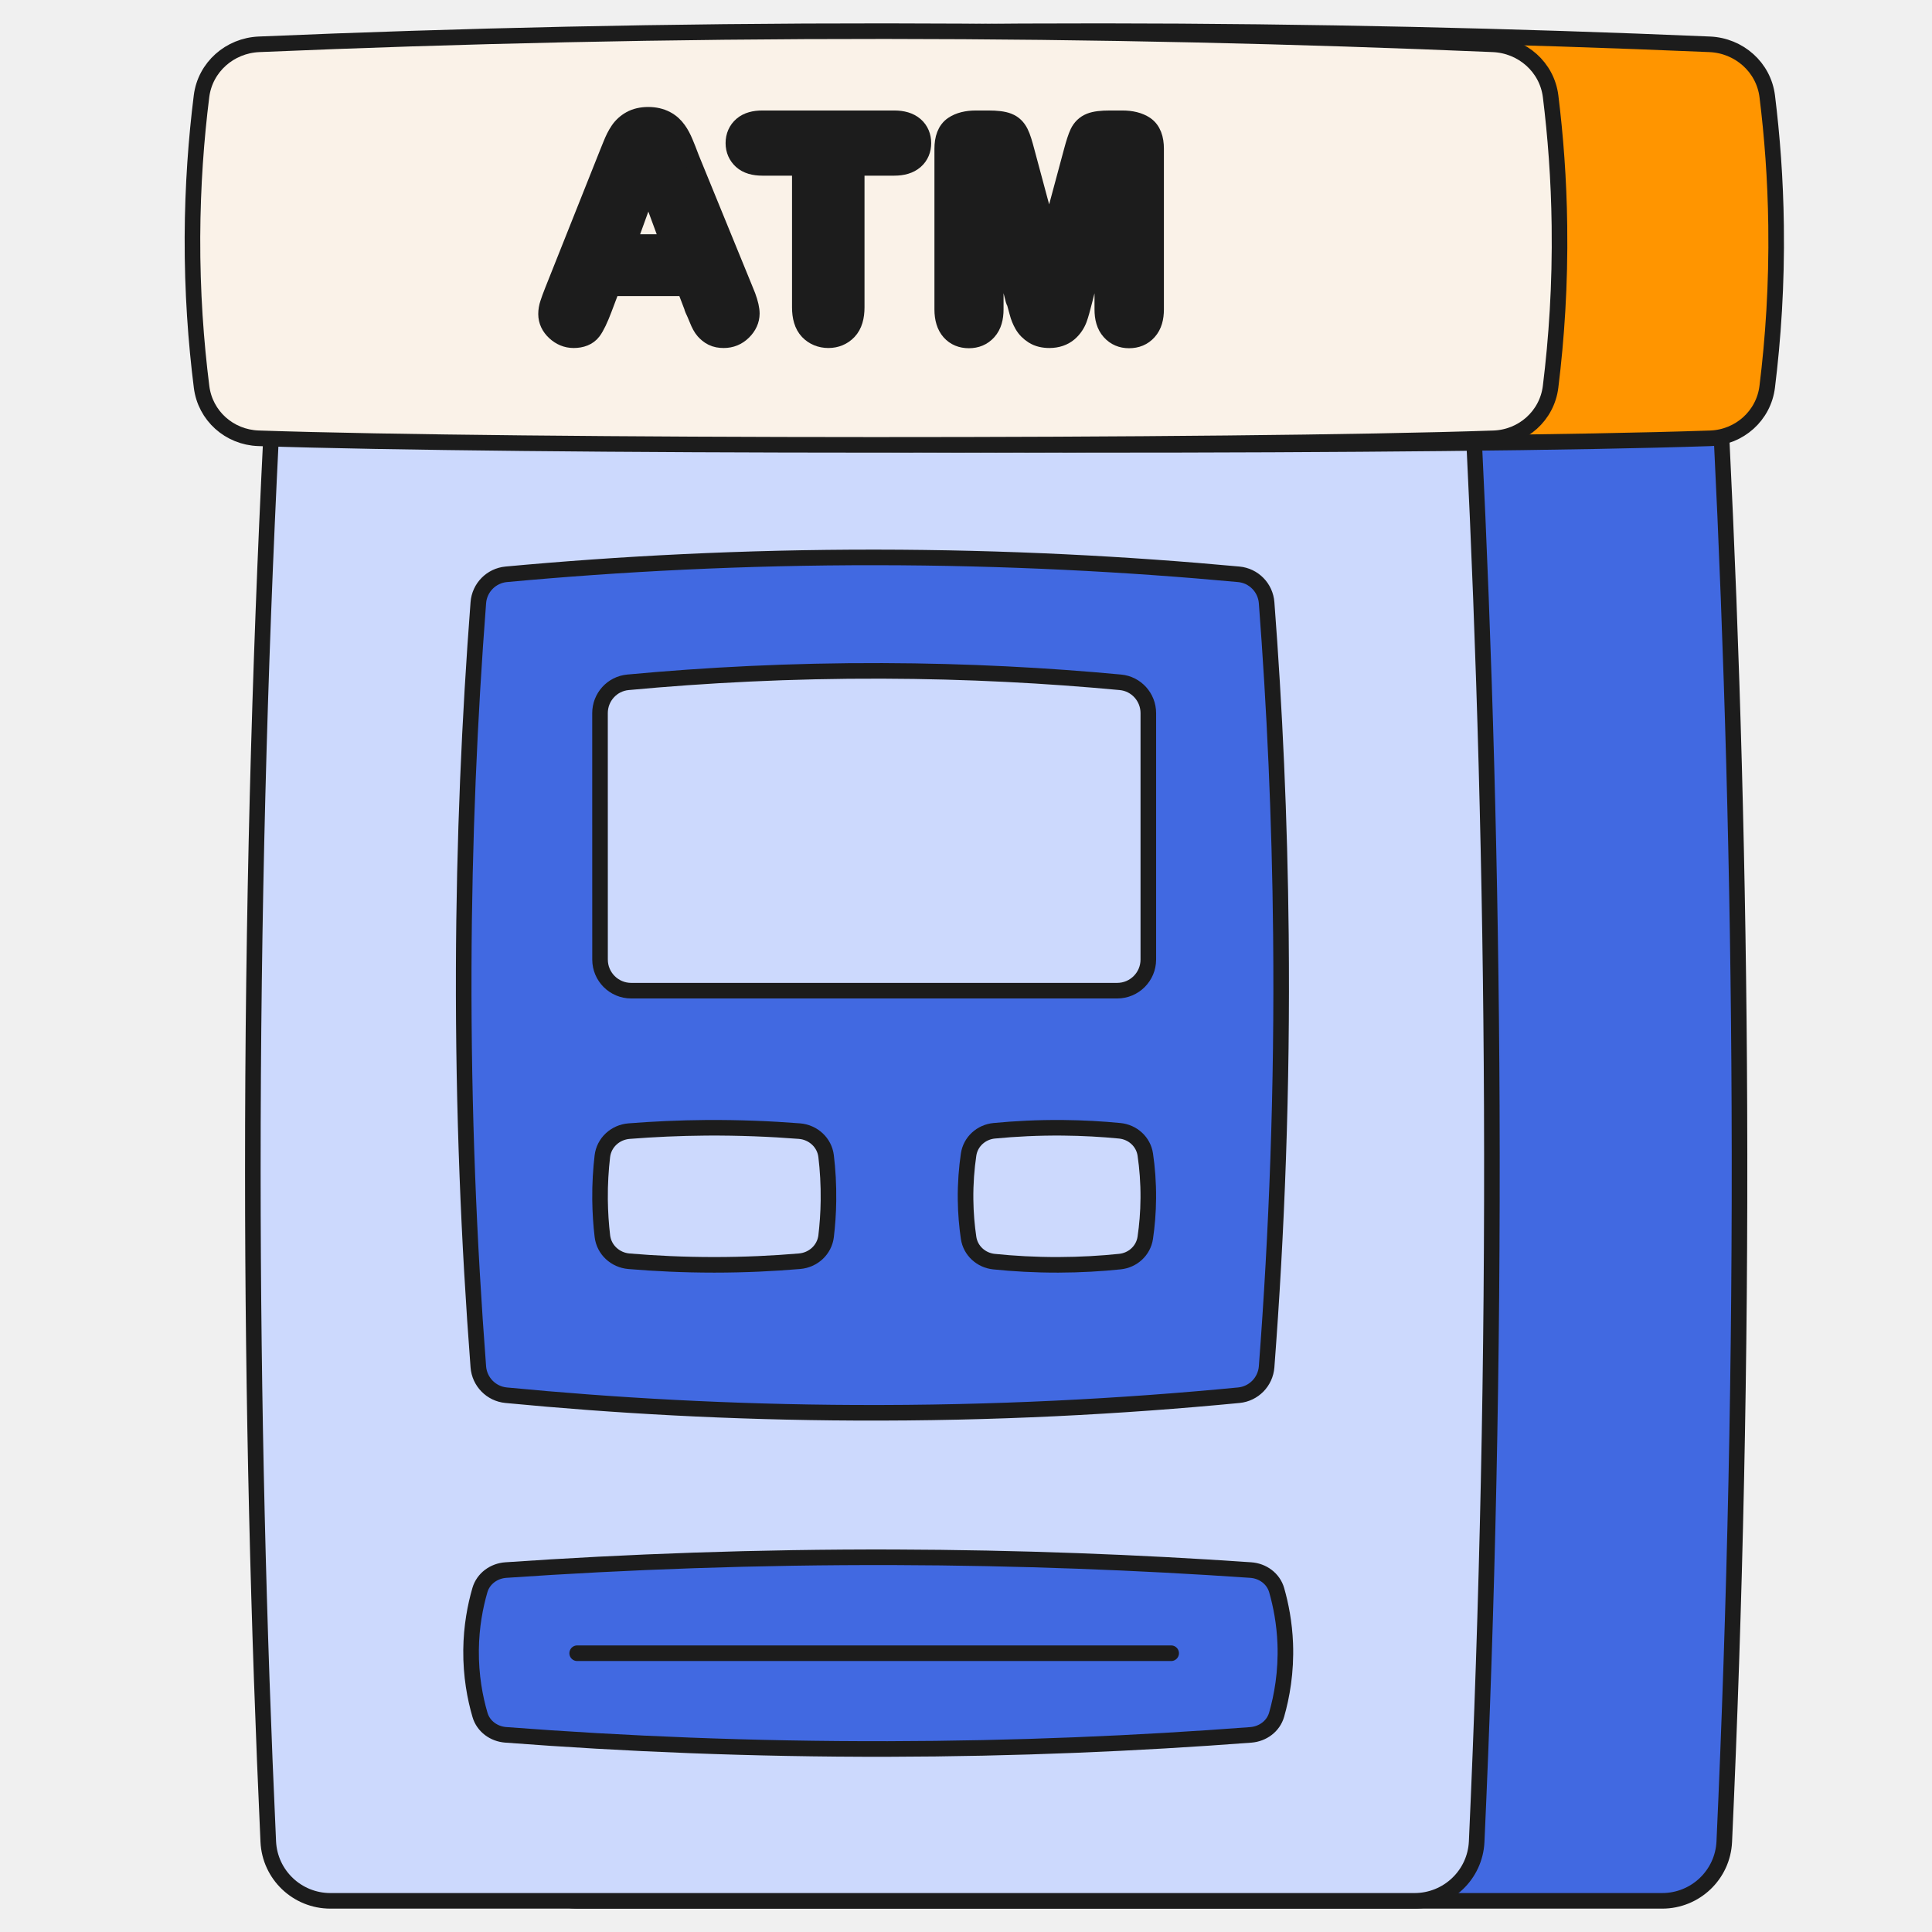
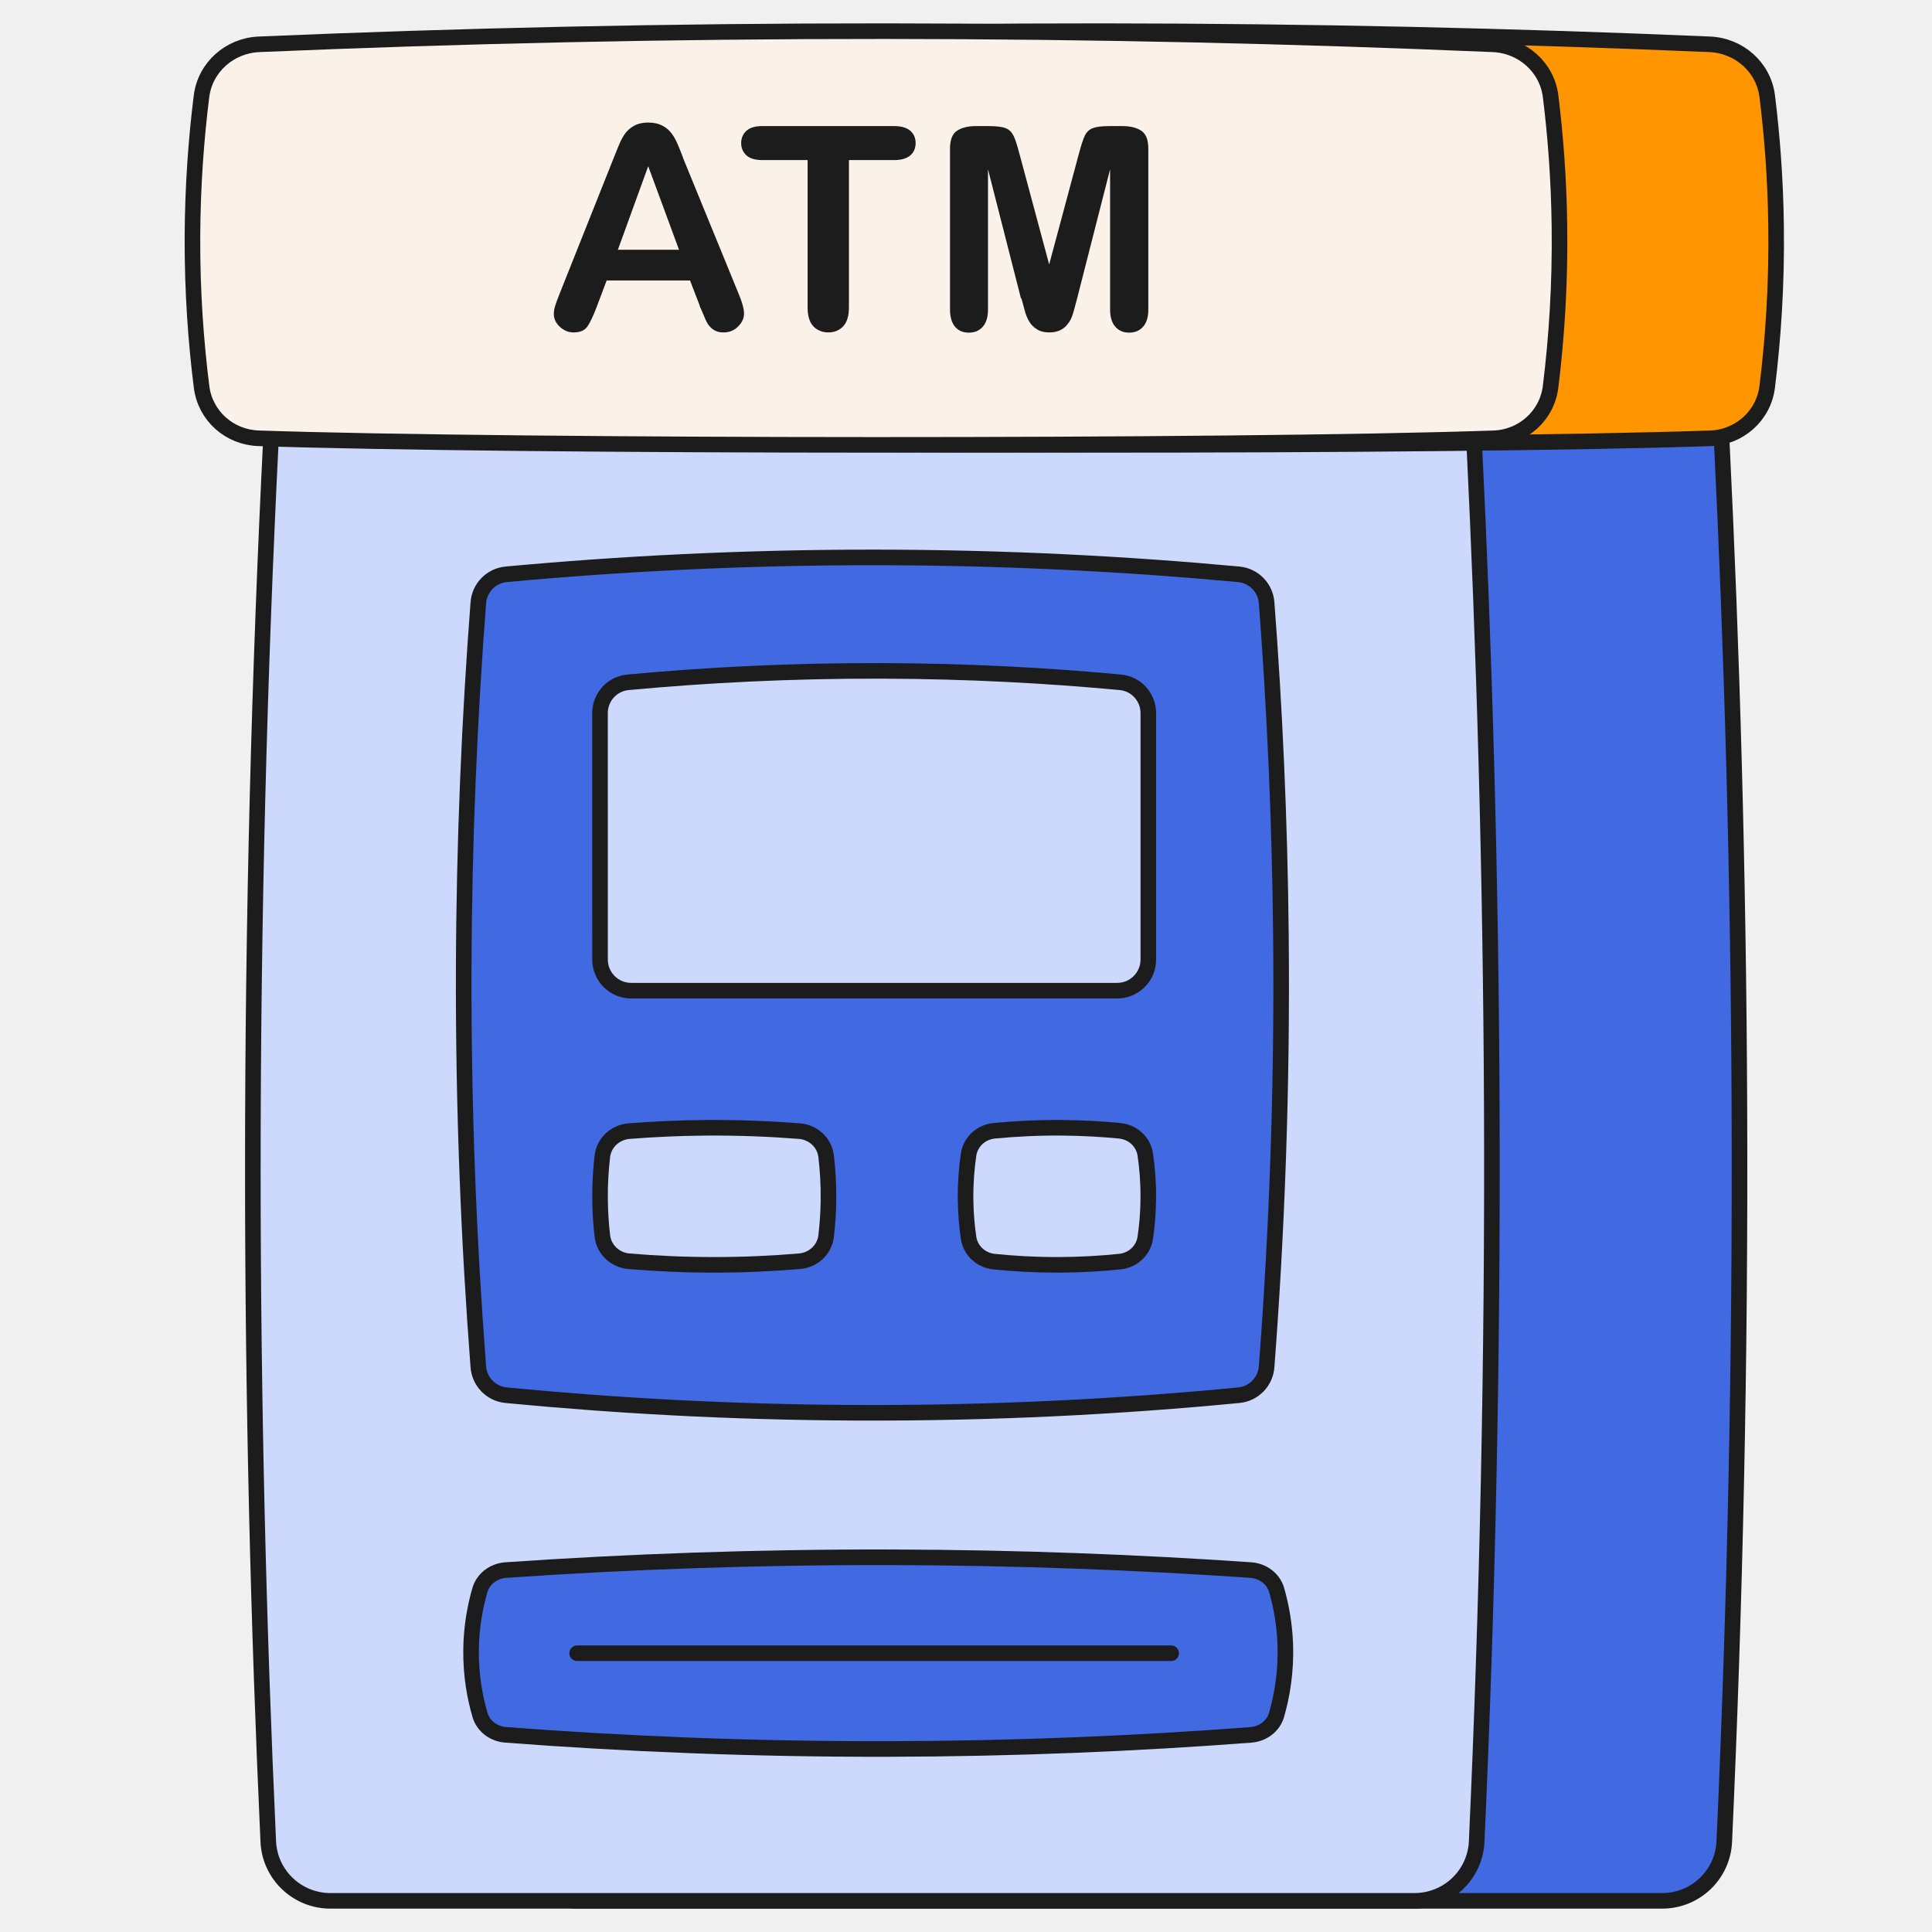
<svg xmlns="http://www.w3.org/2000/svg" width="62" height="62" viewBox="0 0 62 62" fill="none">
  <g clip-path="url(#clip0_18011_2848)">
    <path d="M16.555 59.099C16.604 60.164 17.483 61 18.549 61H53.341C54.407 61 55.286 60.164 55.334 59.099C55.676 51.566 55.854 43.692 55.819 35.506C55.788 28.064 55.584 20.888 55.244 13.997H16.646C16.271 21.507 16.058 29.379 16.061 37.586C16.062 45.041 16.24 52.219 16.555 59.099Z" fill="#4169E1" stroke="#1C1C1C" stroke-width="0.5" stroke-miterlimit="10" stroke-linejoin="round" />
    <path d="M8.609 59.099C8.658 60.164 9.537 61 10.602 61H45.394C46.46 61 47.34 60.164 47.388 59.099C47.73 51.566 47.907 43.692 47.873 35.506C47.841 28.064 47.637 20.888 47.298 13.997H8.7C8.325 21.507 8.112 29.379 8.114 37.586C8.115 45.041 8.294 52.219 8.609 59.099Z" fill="#CCD9FD" stroke="#1C1C1C" stroke-width="0.5" stroke-miterlimit="10" stroke-linejoin="round" />
    <path d="M15.403 55.031C15.51 55.399 15.846 55.644 16.229 55.673C20.038 55.963 24.134 56.135 28.485 56.127C32.611 56.119 36.505 55.95 40.14 55.674C40.524 55.644 40.862 55.397 40.968 55.027C41.136 54.441 41.28 53.66 41.245 52.743C41.219 52.078 41.104 51.499 40.97 51.031C40.863 50.658 40.522 50.411 40.135 50.385C36.535 50.137 32.712 49.988 28.686 49.975C24.29 49.963 20.13 50.117 16.235 50.385C15.849 50.411 15.508 50.658 15.4 51.03C15.253 51.538 15.125 52.189 15.117 52.949C15.108 53.782 15.245 54.491 15.403 55.031Z" fill="#4169E1" stroke="#1C1C1C" stroke-width="0.5" stroke-miterlimit="10" stroke-linejoin="round" />
    <path d="M18.522 53.054H37.584" stroke="#1C1C1C" stroke-width="0.5" stroke-miterlimit="10" stroke-linecap="round" stroke-linejoin="round" />
    <path d="M15.35 43.864C15.387 44.344 15.763 44.728 16.242 44.774C19.685 45.105 23.435 45.32 27.457 45.337C31.894 45.357 36.011 45.135 39.755 44.774C40.234 44.728 40.61 44.343 40.647 43.863C40.974 39.576 41.156 34.94 41.106 29.999C41.069 26.254 40.903 22.695 40.647 19.341C40.61 18.859 40.232 18.474 39.751 18.43C36.184 18.1 32.292 17.892 28.118 17.888C23.852 17.884 19.88 18.094 16.246 18.43C15.765 18.475 15.387 18.859 15.35 19.341C15.069 23.006 14.894 26.935 14.881 31.1C14.867 35.642 15.047 39.908 15.35 43.864Z" fill="#4169E1" stroke="#1C1C1C" stroke-width="0.5" stroke-miterlimit="10" stroke-linejoin="round" />
    <path d="M19.256 30.793C19.256 31.345 19.704 31.792 20.256 31.792H35.851C36.403 31.792 36.851 31.345 36.851 30.792V22.886C36.851 22.373 36.464 21.943 35.954 21.896C33.611 21.677 31.055 21.537 28.313 21.529C25.372 21.52 22.641 21.664 20.152 21.896C19.642 21.943 19.255 22.373 19.255 22.886L19.256 30.793Z" fill="#CCD9FD" stroke="#1C1C1C" stroke-width="0.5" stroke-miterlimit="10" stroke-linejoin="round" />
    <path d="M13.421 12.417C13.538 13.344 14.312 14.033 15.246 14.065C23.457 14.342 46.525 14.352 54.884 14.066C55.819 14.034 56.597 13.342 56.712 12.412C56.902 10.877 57.022 9.142 56.996 7.241C56.977 5.741 56.869 4.352 56.713 3.092C56.597 2.156 55.808 1.462 54.867 1.422C48.601 1.155 42.095 1.004 35.365 1C28.421 0.996 21.715 1.147 15.264 1.422C14.325 1.462 13.537 2.154 13.42 3.087C13.249 4.443 13.135 5.958 13.128 7.607C13.121 9.371 13.241 10.985 13.421 12.417Z" fill="#FF9500" stroke="#1C1C1C" stroke-width="0.5" stroke-miterlimit="10" stroke-linejoin="round" />
    <path d="M6.469 12.417C6.586 13.344 7.36 14.033 8.294 14.065C16.505 14.342 39.573 14.352 47.932 14.066C48.867 14.034 49.645 13.342 49.76 12.412C49.95 10.877 50.07 9.142 50.044 7.241C50.025 5.741 49.917 4.352 49.761 3.092C49.645 2.156 48.856 1.462 47.914 1.422C41.649 1.155 35.143 1.004 28.413 1C21.469 0.996 14.763 1.147 8.312 1.422C7.373 1.462 6.585 2.154 6.467 3.087C6.297 4.443 6.183 5.958 6.176 7.607C6.169 9.371 6.288 10.985 6.469 12.417Z" fill="#FAF2E8" stroke="#1C1C1C" stroke-width="0.5" stroke-miterlimit="10" stroke-linejoin="round" />
-     <path d="M20.802 3.683C21.021 3.683 21.216 3.728 21.386 3.817C21.558 3.907 21.677 4.027 21.771 4.157C21.863 4.284 21.933 4.425 21.991 4.563C22.044 4.691 22.114 4.86 22.192 5.073L23.907 9.266L24.001 9.499C24.083 9.722 24.127 9.913 24.127 10.062C24.127 10.282 24.032 10.488 23.861 10.656C23.684 10.832 23.467 10.918 23.226 10.918C23.094 10.918 22.968 10.899 22.846 10.839C22.733 10.783 22.647 10.706 22.578 10.629C22.495 10.535 22.428 10.405 22.371 10.26C22.321 10.132 22.271 10.024 22.225 9.925C22.214 9.903 22.208 9.88 22.204 9.856L21.973 9.251H19.642L19.388 9.923C19.264 10.251 19.147 10.499 19.04 10.643C18.893 10.841 18.657 10.918 18.41 10.918C18.173 10.918 17.968 10.829 17.795 10.669C17.62 10.507 17.523 10.306 17.523 10.077C17.523 9.958 17.544 9.84 17.583 9.725C17.614 9.633 17.662 9.491 17.733 9.317L19.418 5.086C19.464 4.965 19.531 4.807 19.596 4.644C19.669 4.458 19.746 4.305 19.836 4.172C19.935 4.025 20.065 3.907 20.221 3.82C20.387 3.728 20.584 3.683 20.802 3.683ZM20.186 7.767H21.433L20.804 6.062L20.186 7.767Z" fill="#1C1C1C" stroke="#1C1C1C" stroke-width="0.5" stroke-linejoin="round" />
-     <path d="M28.7 3.796C28.966 3.796 29.201 3.857 29.377 4.008C29.556 4.162 29.633 4.373 29.633 4.592C29.633 4.811 29.556 5.021 29.377 5.175C29.201 5.326 28.966 5.387 28.7 5.387H27.493V9.864C27.493 10.167 27.426 10.447 27.24 10.643C27.068 10.824 26.84 10.918 26.584 10.918C26.331 10.918 26.094 10.826 25.92 10.643C25.734 10.447 25.667 10.167 25.667 9.864V5.387H24.46C24.198 5.387 23.957 5.327 23.785 5.17C23.626 5.024 23.535 4.829 23.535 4.592C23.535 4.358 23.624 4.15 23.799 4C23.978 3.847 24.216 3.796 24.46 3.796H28.7Z" fill="#1C1C1C" stroke="#1C1C1C" stroke-width="0.5" stroke-linejoin="round" />
-     <path d="M31.729 3.796C31.98 3.796 32.204 3.818 32.365 3.882C32.546 3.953 32.665 4.077 32.749 4.243C32.825 4.392 32.884 4.601 32.951 4.853L33.668 7.522L34.386 4.853C34.455 4.594 34.521 4.386 34.585 4.25C34.664 4.084 34.793 3.953 34.972 3.882C35.133 3.818 35.349 3.796 35.609 3.796H36.023C36.306 3.796 36.568 3.855 36.769 3.99C37.015 4.157 37.101 4.451 37.101 4.774V9.925C37.101 10.208 37.04 10.46 36.868 10.652C36.7 10.841 36.483 10.925 36.23 10.925C35.988 10.925 35.772 10.839 35.606 10.652C35.434 10.46 35.374 10.208 35.374 9.925V7.421L34.808 9.639C34.74 9.908 34.683 10.119 34.631 10.256C34.572 10.411 34.472 10.569 34.322 10.698C34.155 10.841 33.933 10.918 33.676 10.918C33.493 10.918 33.304 10.882 33.144 10.78C33.007 10.694 32.892 10.582 32.808 10.437C32.735 10.31 32.68 10.175 32.644 10.032C32.619 9.936 32.589 9.829 32.558 9.718C32.542 9.694 32.529 9.668 32.522 9.639L31.955 7.421V9.925C31.955 10.208 31.895 10.46 31.724 10.652C31.557 10.84 31.34 10.925 31.092 10.925C30.847 10.925 30.63 10.842 30.468 10.659C30.306 10.477 30.237 10.219 30.237 9.933V4.774C30.237 4.451 30.322 4.157 30.569 3.99C30.769 3.855 31.031 3.796 31.315 3.796H31.729Z" fill="#1C1C1C" stroke="#1C1C1C" stroke-width="0.5" stroke-linejoin="round" />
+     <path d="M22.459 9.819L22.144 9.001H19.468L19.154 9.835C19.031 10.16 18.924 10.38 18.839 10.494C18.755 10.607 18.609 10.668 18.41 10.668C18.241 10.668 18.096 10.607 17.965 10.486C17.835 10.365 17.773 10.229 17.773 10.077C17.773 9.986 17.789 9.895 17.82 9.804C17.85 9.713 17.896 9.577 17.965 9.41L19.652 5.175C19.698 5.054 19.759 4.91 19.828 4.736C19.898 4.561 19.966 4.425 20.043 4.311C20.12 4.198 20.22 4.107 20.342 4.039C20.465 3.97 20.618 3.933 20.802 3.933C20.986 3.933 21.14 3.97 21.27 4.039C21.4 4.107 21.492 4.198 21.569 4.304C21.646 4.41 21.707 4.531 21.761 4.66C21.814 4.789 21.883 4.955 21.96 5.168L23.678 9.365C23.816 9.683 23.877 9.918 23.877 10.062C23.877 10.206 23.816 10.35 23.685 10.479C23.555 10.607 23.402 10.668 23.225 10.668C23.118 10.668 23.034 10.653 22.957 10.615C22.88 10.577 22.819 10.524 22.765 10.463C22.712 10.403 22.658 10.304 22.604 10.168C22.55 10.031 22.497 9.918 22.451 9.819H22.459ZM19.821 8.016H21.791L20.802 5.334L19.828 8.016H19.821Z" fill="#1C1C1C" />
+     <path d="M28.7 5.137H27.243V9.865C27.243 10.137 27.182 10.342 27.059 10.471C26.937 10.6 26.776 10.668 26.584 10.668C26.392 10.668 26.224 10.6 26.101 10.471C25.978 10.342 25.917 10.137 25.917 9.865V5.137H24.46C24.23 5.137 24.061 5.084 23.954 4.986C23.847 4.887 23.785 4.758 23.785 4.592C23.785 4.425 23.847 4.289 23.962 4.19C24.077 4.092 24.245 4.046 24.46 4.046H28.7C28.93 4.046 29.099 4.099 29.214 4.198C29.329 4.296 29.383 4.432 29.383 4.592C29.383 4.751 29.329 4.887 29.214 4.986C29.099 5.084 28.93 5.137 28.7 5.137Z" fill="#1C1C1C" />
+     <path d="M32.764 9.577L31.706 5.433V9.925C31.706 10.175 31.652 10.357 31.537 10.486C31.422 10.615 31.276 10.675 31.092 10.675C30.908 10.675 30.763 10.615 30.655 10.493C30.548 10.372 30.487 10.183 30.487 9.933V4.773C30.487 4.485 30.563 4.296 30.709 4.198C30.855 4.099 31.062 4.046 31.315 4.046H31.729C31.974 4.046 32.158 4.069 32.273 4.114C32.388 4.16 32.465 4.235 32.526 4.357C32.587 4.478 32.641 4.66 32.71 4.917L33.669 8.486L34.627 4.917C34.696 4.66 34.758 4.47 34.811 4.357C34.865 4.243 34.949 4.16 35.064 4.114C35.179 4.069 35.356 4.046 35.609 4.046H36.023C36.276 4.046 36.483 4.099 36.628 4.198C36.774 4.296 36.851 4.485 36.851 4.773V9.925C36.851 10.175 36.797 10.357 36.682 10.486C36.567 10.615 36.421 10.675 36.23 10.675C36.053 10.675 35.908 10.615 35.793 10.486C35.678 10.357 35.624 10.175 35.624 9.925V5.433L34.566 9.577C34.497 9.85 34.443 10.046 34.397 10.168C34.351 10.289 34.274 10.41 34.159 10.509C34.044 10.607 33.883 10.668 33.676 10.668C33.523 10.668 33.385 10.637 33.278 10.569C33.17 10.501 33.086 10.418 33.025 10.312C32.963 10.206 32.917 10.092 32.887 9.971C32.856 9.85 32.818 9.713 32.779 9.577H32.764Z" fill="#1C1C1C" />
    <path d="M26.511 37.104C26.459 36.664 26.095 36.334 25.654 36.299C24.731 36.227 23.732 36.185 22.665 36.192C21.791 36.199 20.964 36.238 20.189 36.299C19.745 36.334 19.381 36.666 19.33 37.108C19.281 37.527 19.251 37.992 19.256 38.494C19.261 38.914 19.288 39.307 19.331 39.667C19.382 40.106 19.742 40.437 20.183 40.475C21.027 40.546 21.943 40.59 22.921 40.59C23.899 40.59 24.815 40.546 25.659 40.474C26.098 40.437 26.458 40.108 26.511 39.671C26.552 39.321 26.581 38.941 26.586 38.535C26.593 38.015 26.563 37.535 26.511 37.104Z" fill="#CCD9FD" stroke="#1C1C1C" stroke-width="0.5" stroke-miterlimit="10" stroke-linejoin="round" />
    <path d="M36.754 37.054C36.694 36.639 36.35 36.328 35.931 36.288C35.373 36.234 34.763 36.198 34.108 36.192C33.307 36.185 32.569 36.224 31.905 36.288C31.487 36.328 31.143 36.639 31.083 37.054C31.02 37.485 30.98 37.968 30.986 38.494C30.991 38.938 31.028 39.35 31.083 39.723C31.144 40.135 31.483 40.444 31.897 40.487C32.518 40.551 33.212 40.592 33.966 40.59C34.682 40.588 35.343 40.548 35.939 40.486C36.353 40.444 36.692 40.135 36.753 39.722C36.809 39.339 36.847 38.914 36.85 38.453C36.854 37.942 36.815 37.473 36.754 37.054Z" fill="#CCD9FD" stroke="#1C1C1C" stroke-width="0.5" stroke-miterlimit="10" stroke-linejoin="round" />
  </g>
  <defs>
    <clipPath id="clip0_18011_2848">
      <rect width="62" height="62" rx="5" fill="white" />
    </clipPath>
  </defs>
</svg>
